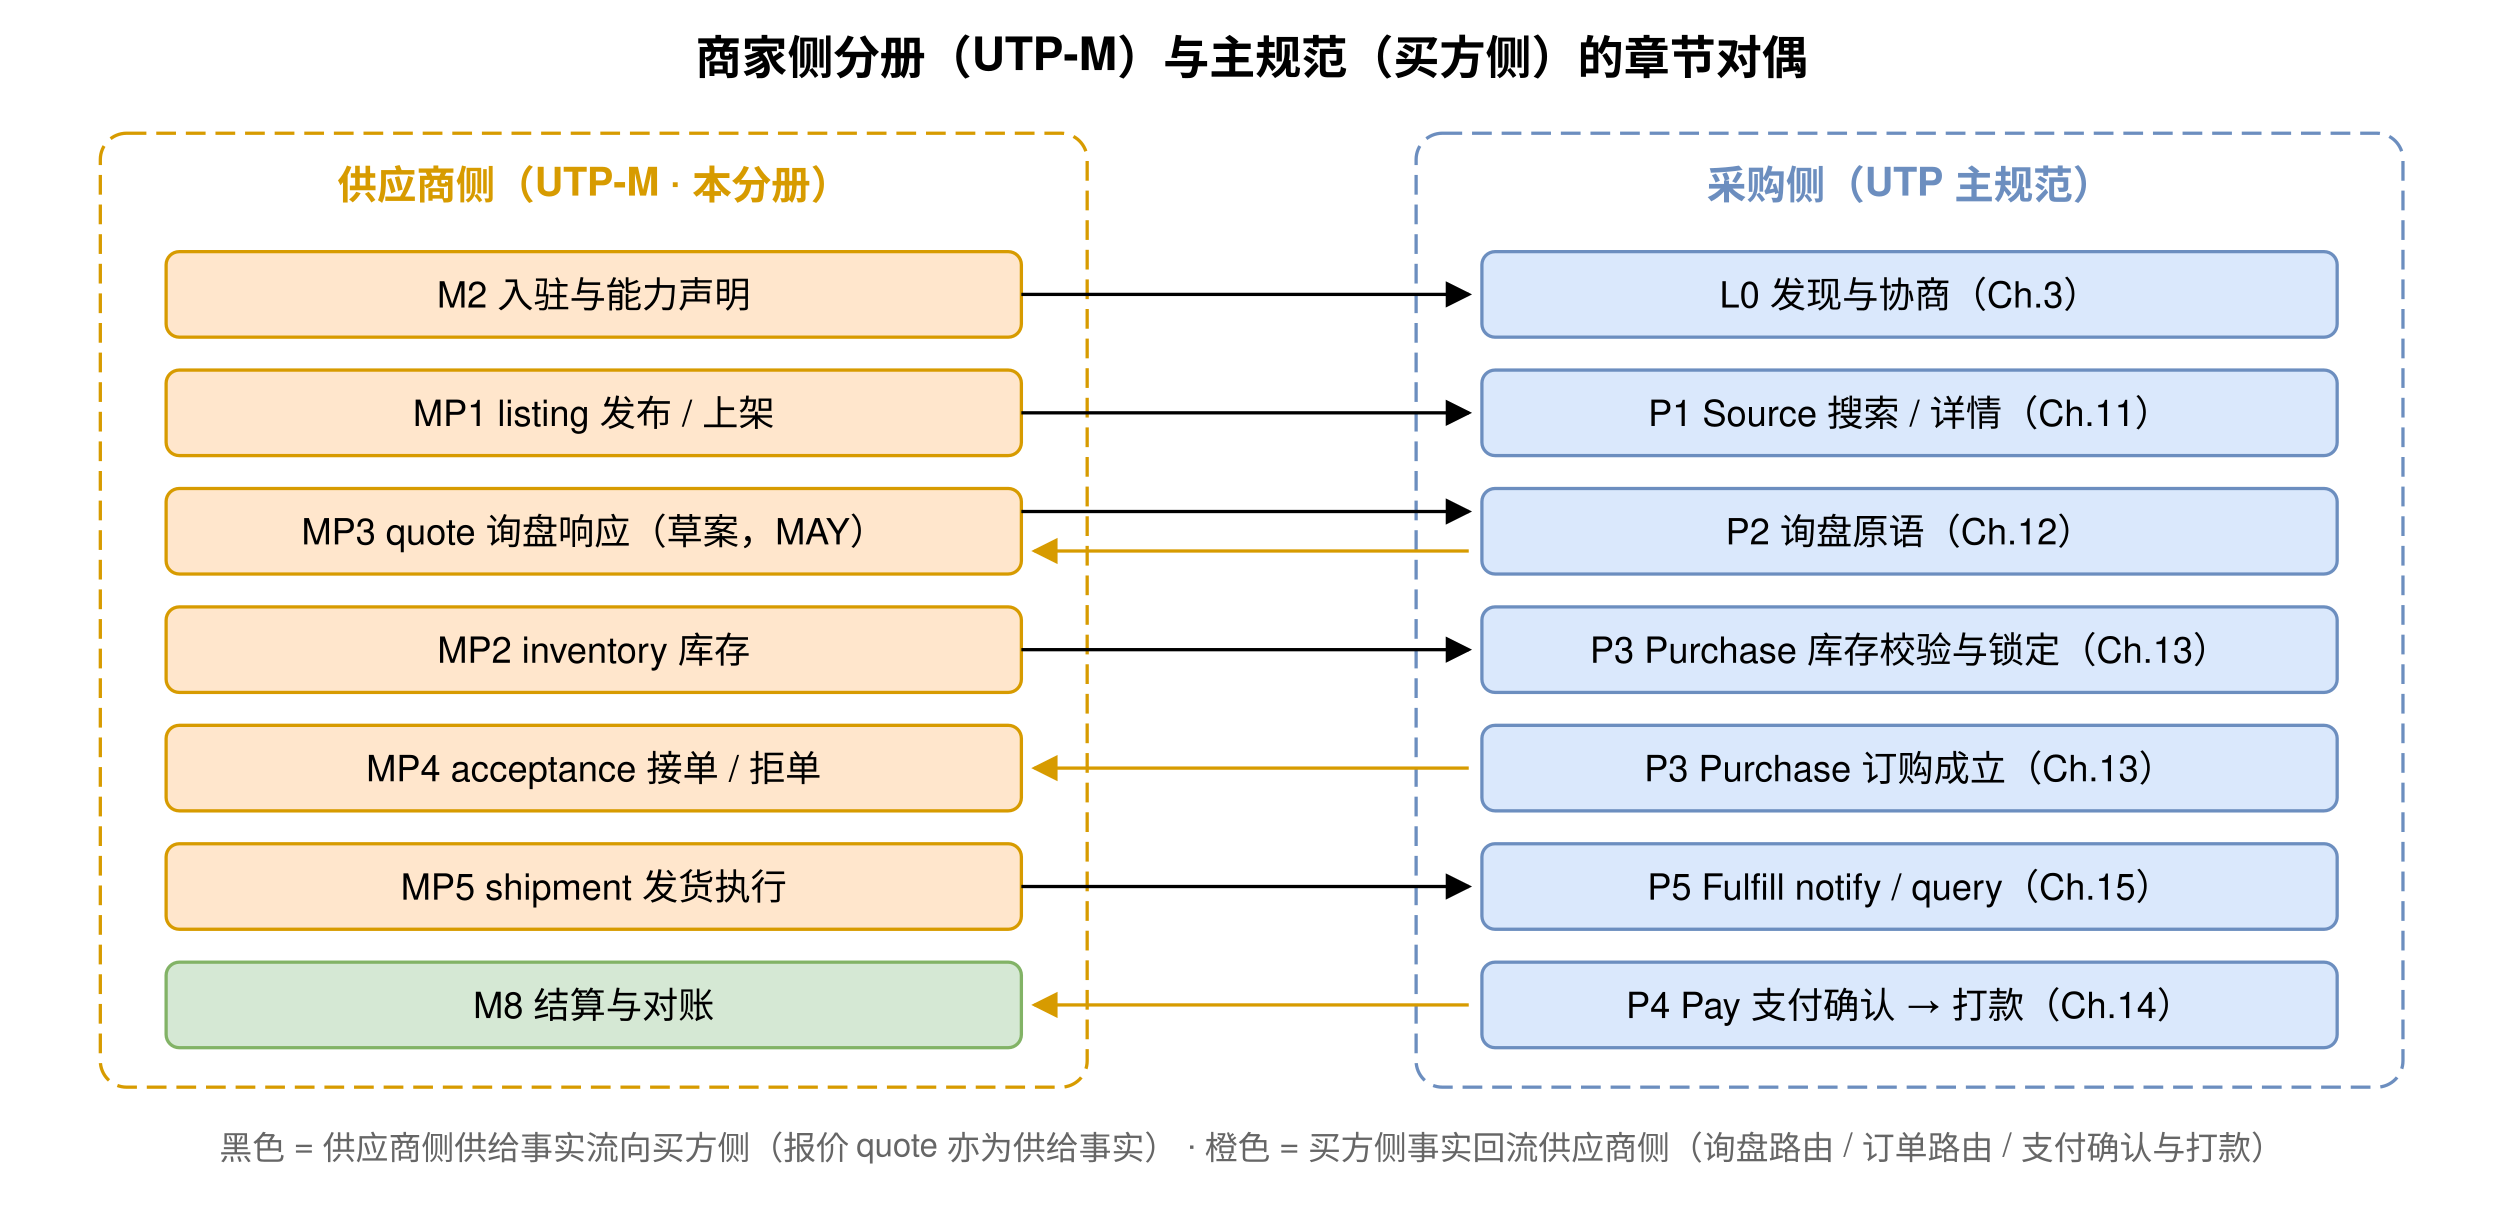
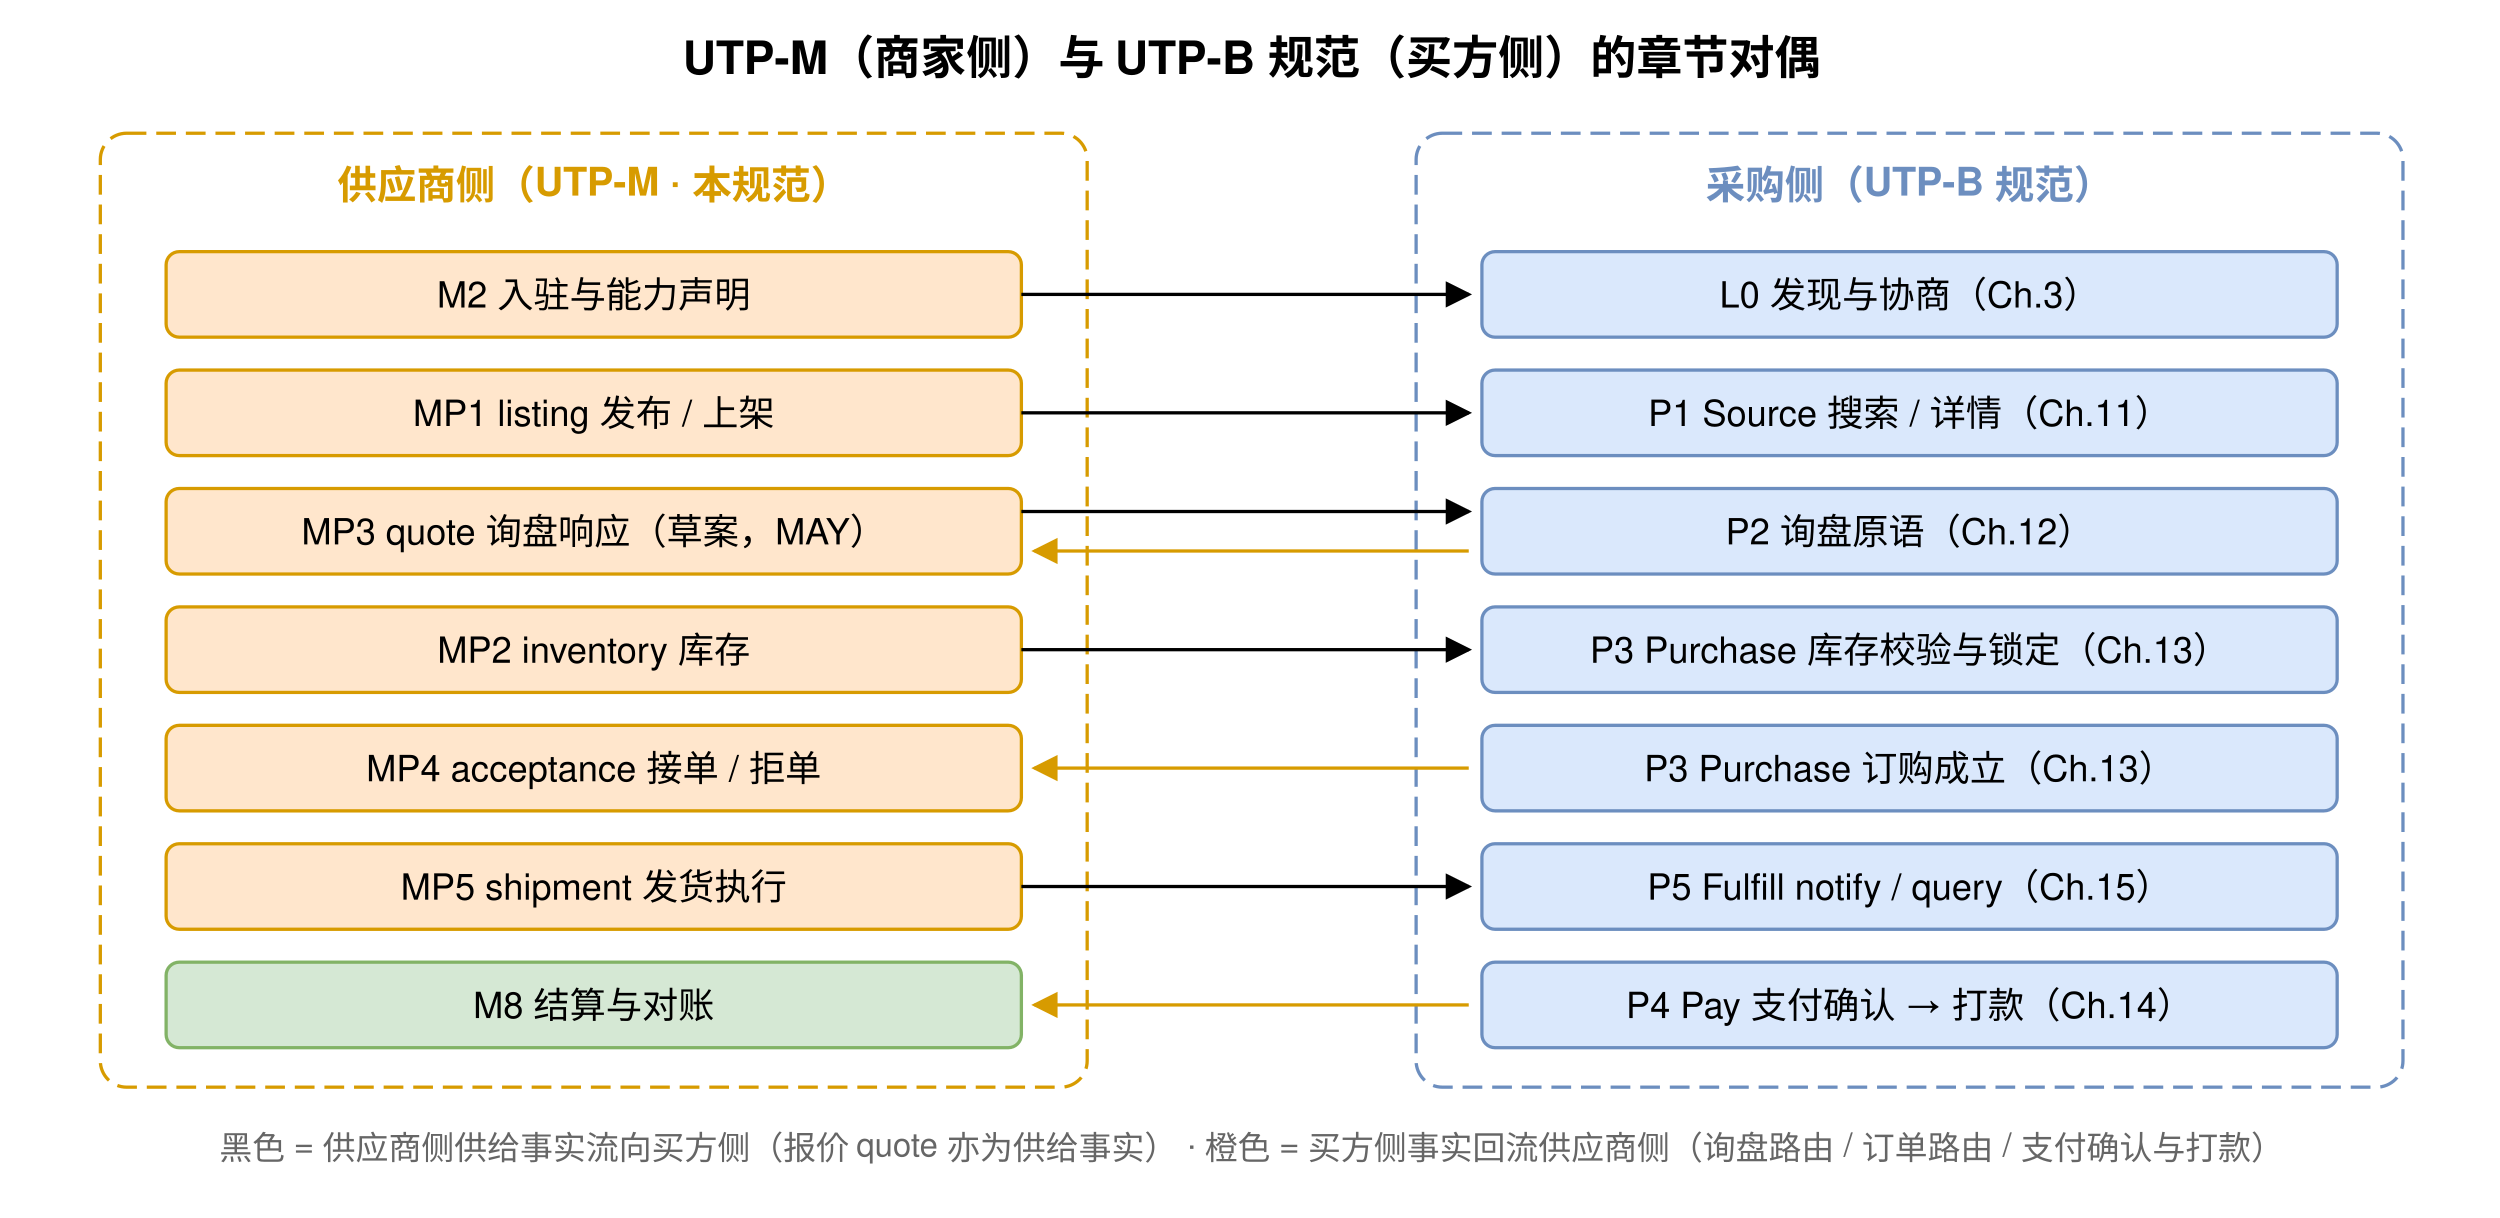
<svg xmlns="http://www.w3.org/2000/svg" version="1.1" width="760px" height="370px" viewBox="-0.5 -0.5 760 370" font-family="Helvetica">
  <defs>
    <marker id="mVolArrow" markerWidth="10" markerHeight="10" refX="7" refY="4" orient="auto" markerUnits="userSpaceOnUse">
      <path d="M0,0 L8,4 L0,8 Z" fill="rgb(0,0,0)" />
    </marker>
    <marker id="mVolArrowO" markerWidth="10" markerHeight="10" refX="7" refY="4" orient="auto" markerUnits="userSpaceOnUse">
      <path d="M0,0 L8,4 L0,8 Z" fill="#d79b00" />
    </marker>
  </defs>
  <g>
-     <text x="380" y="22" text-anchor="middle" font-size="14" font-weight="bold">商家侧分册（UTP-M）与主规范（买方侧）的章节对偶</text>
+     <text x="380" y="22" text-anchor="middle" font-size="14" font-weight="bold">UTP-M（商家侧）与 UTP-B 规范（买方侧）的章节对偶</text>
    <rect x="30" y="40" width="300" height="290" rx="8" fill="none" stroke="#d79b00" stroke-dasharray="6 3" />
-     <text x="180" y="60" text-anchor="middle" font-size="12" fill="#d79b00" font-weight="bold">供应商侧（UTP-M · 本分册）</text>
+     <text x="180" y="60" text-anchor="middle" font-size="12" fill="#d79b00" font-weight="bold">供应商侧（UTP-M · 本规范）</text>
    <rect x="430" y="40" width="300" height="290" rx="8" fill="none" stroke="#6c8ebf" stroke-dasharray="6 3" />
-     <text x="580" y="60" text-anchor="middle" font-size="12" fill="#6c8ebf" font-weight="bold">采购侧（UTP 主规范）</text>
+     <text x="580" y="60" text-anchor="middle" font-size="12" fill="#6c8ebf" font-weight="bold">采购侧（UTP-B 规范）</text>
    <g>
      <rect x="50" y="76" width="260" height="26" rx="4" fill="#ffe6cc" stroke="#d79b00" />
      <text x="180" y="93" text-anchor="middle" font-size="11">M2 入驻与能力声明</text>
      <rect x="50" y="112" width="260" height="26" rx="4" fill="#ffe6cc" stroke="#d79b00" />
      <text x="180" y="129" text-anchor="middle" font-size="11">MP1 listing 发布 / 上架</text>
      <rect x="50" y="148" width="260" height="26" rx="4" fill="#ffe6cc" stroke="#d79b00" />
      <text x="180" y="165" text-anchor="middle" font-size="11">MP3 quote 询盘响应（草案，MAY）</text>
      <rect x="50" y="184" width="260" height="26" rx="4" fill="#ffe6cc" stroke="#d79b00" />
      <text x="180" y="201" text-anchor="middle" font-size="11">MP2 inventory 库存</text>
      <rect x="50" y="220" width="260" height="26" rx="4" fill="#ffe6cc" stroke="#d79b00" />
      <text x="180" y="237" text-anchor="middle" font-size="11">MP4 acceptance 接单 / 拒单</text>
      <rect x="50" y="256" width="260" height="26" rx="4" fill="#ffe6cc" stroke="#d79b00" />
      <text x="180" y="273" text-anchor="middle" font-size="11">MP5 shipment 发货执行</text>
      <rect x="50" y="292" width="260" height="26" rx="4" fill="#d5e8d4" stroke="#82b366" />
      <text x="180" y="309" text-anchor="middle" font-size="11">M8 结算与对账</text>
    </g>
    <g>
      <rect x="450" y="76" width="260" height="26" rx="4" fill="#dae8fc" stroke="#6c8ebf" />
      <text x="580" y="93" text-anchor="middle" font-size="11">L0 发现与协商（Ch.3）</text>
      <rect x="450" y="112" width="260" height="26" rx="4" fill="#dae8fc" stroke="#6c8ebf" />
      <text x="580" y="129" text-anchor="middle" font-size="11">P1 Source 搜索 / 详情（Ch.11）</text>
      <rect x="450" y="148" width="260" height="26" rx="4" fill="#dae8fc" stroke="#6c8ebf" />
      <text x="580" y="165" text-anchor="middle" font-size="11">P2 询盘原语（Ch.12）</text>
      <rect x="450" y="184" width="260" height="26" rx="4" fill="#dae8fc" stroke="#6c8ebf" />
      <text x="580" y="201" text-anchor="middle" font-size="11">P3 Purchase 库存校验与锁定（Ch.13）</text>
      <rect x="450" y="220" width="260" height="26" rx="4" fill="#dae8fc" stroke="#6c8ebf" />
      <text x="580" y="237" text-anchor="middle" font-size="11">P3 Purchase 订购成立（Ch.13）</text>
      <rect x="450" y="256" width="260" height="26" rx="4" fill="#dae8fc" stroke="#6c8ebf" />
      <text x="580" y="273" text-anchor="middle" font-size="11">P5 Fulfill notify / query（Ch.15）</text>
      <rect x="450" y="292" width="260" height="26" rx="4" fill="#dae8fc" stroke="#6c8ebf" />
      <text x="580" y="309" text-anchor="middle" font-size="11">P4 Pay 支付确认 → 打款（Ch.14）</text>
    </g>
    <path d="M 310 89 L 446 89" fill="none" stroke="rgb(0,0,0)" marker-end="url(#mVolArrow)" />
    <path d="M 310 125 L 446 125" fill="none" stroke="rgb(0,0,0)" marker-end="url(#mVolArrow)" />
    <path d="M 310 155 L 446 155" fill="none" stroke="rgb(0,0,0)" marker-end="url(#mVolArrow)" />
    <path d="M 446 167 L 314 167" fill="none" stroke="#d79b00" marker-end="url(#mVolArrowO)" />
    <path d="M 310 197 L 446 197" fill="none" stroke="rgb(0,0,0)" marker-end="url(#mVolArrow)" />
    <path d="M 446 233 L 314 233" fill="none" stroke="#d79b00" marker-end="url(#mVolArrowO)" />
    <path d="M 310 269 L 446 269" fill="none" stroke="rgb(0,0,0)" marker-end="url(#mVolArrow)" />
    <path d="M 446 305 L 314 305" fill="none" stroke="#d79b00" marker-end="url(#mVolArrowO)" />
    <text x="380" y="352" text-anchor="middle" font-size="10" fill="#666">黑色 = 供应商侧供给事实流向买方侧（报价 quote 亦为供给事实） · 橙色 = 买方侧事实回流供应商侧（询盘路由 / 订单路由 / 支付确认与打款）</text>
  </g>
</svg>
